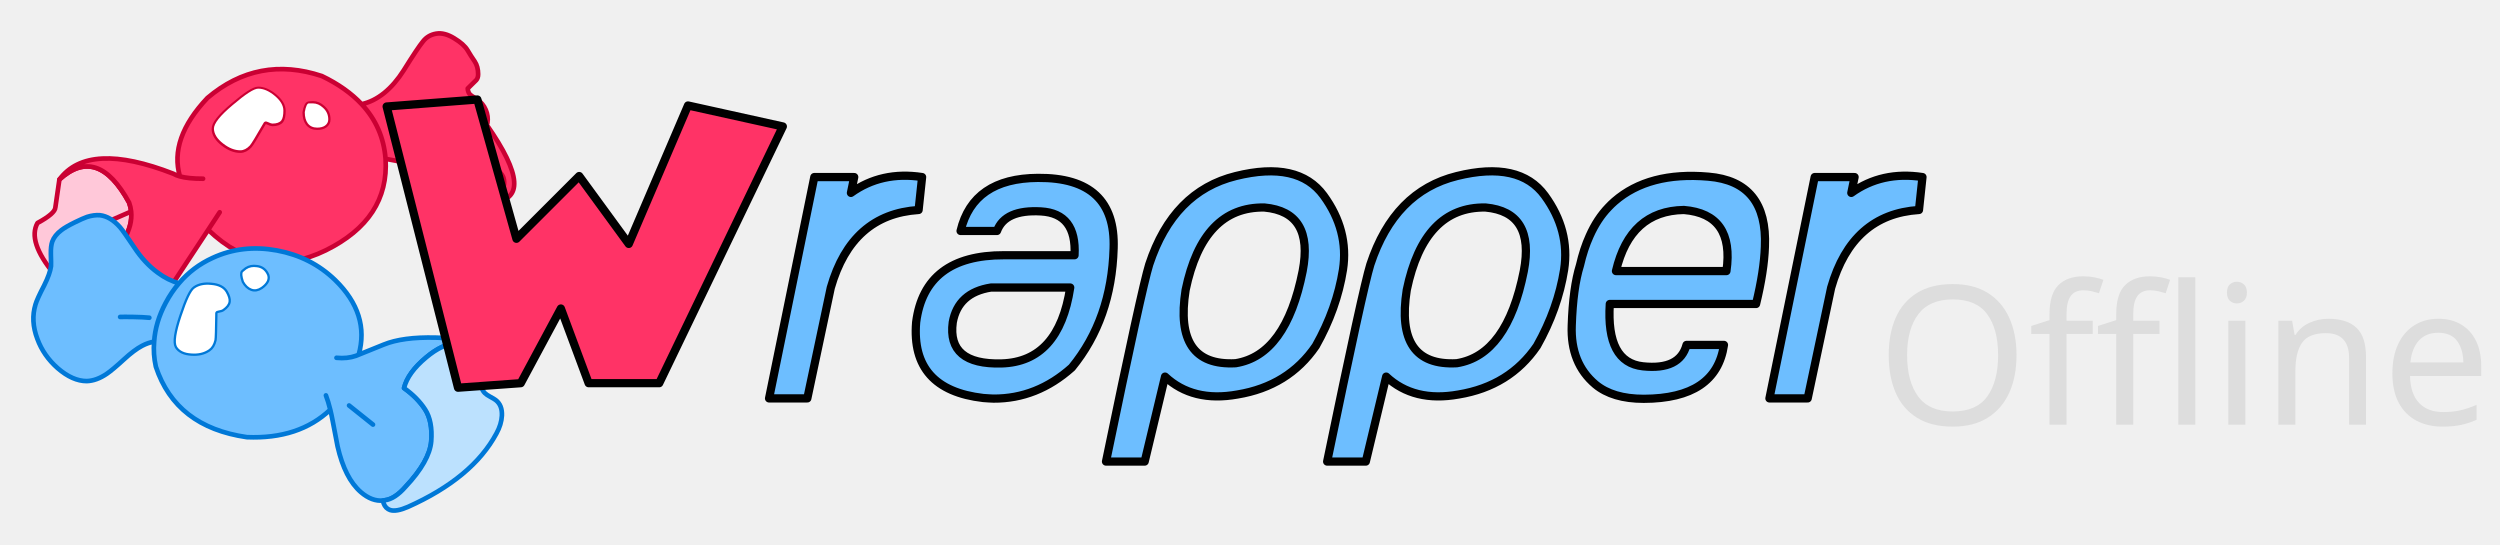
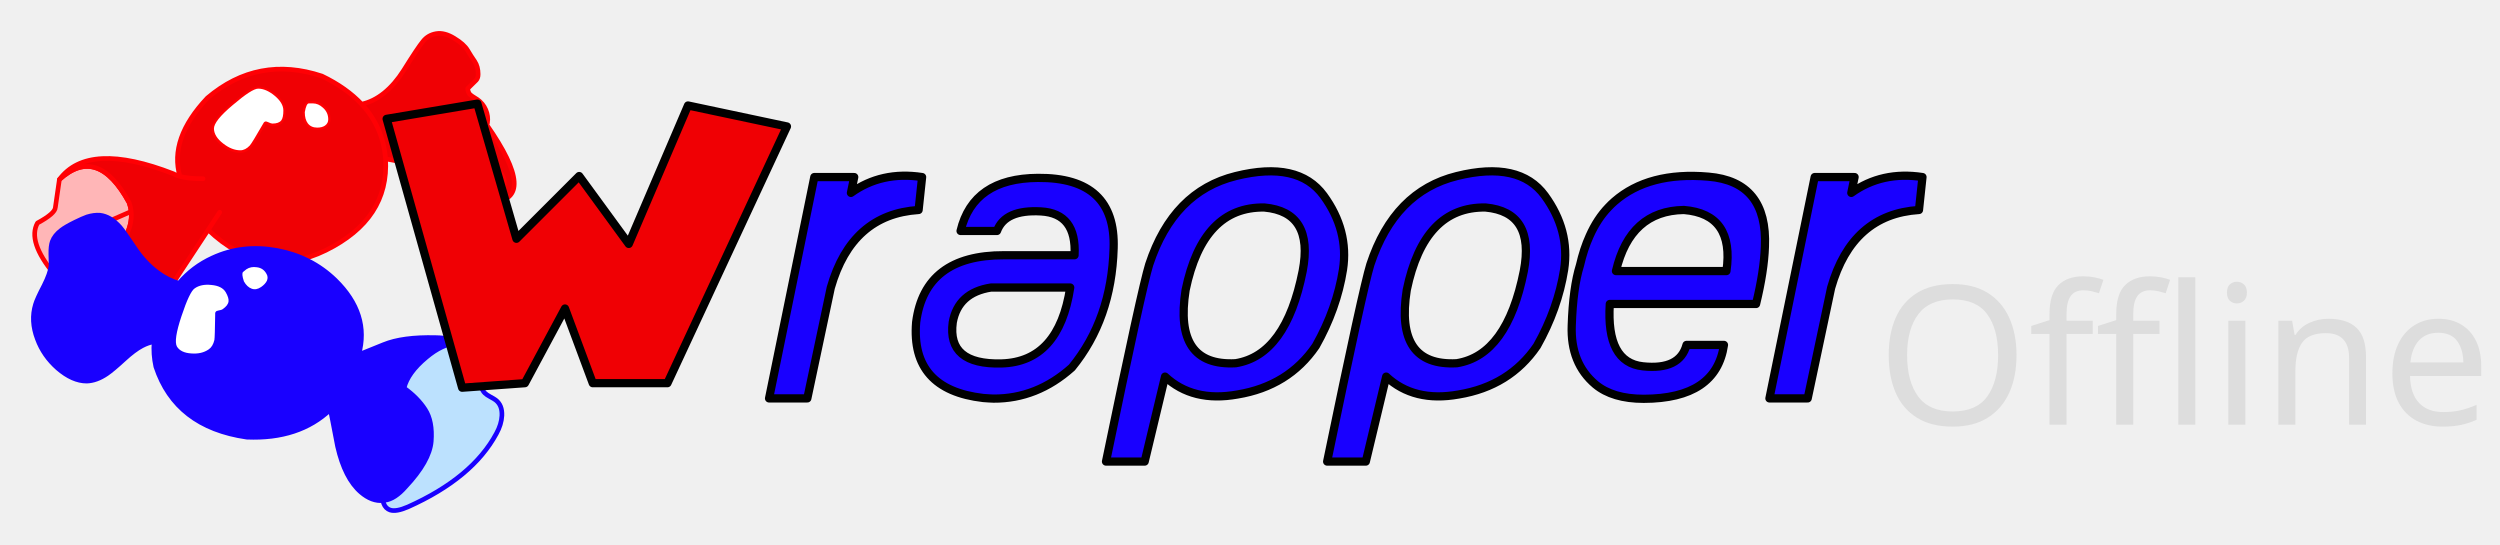
<svg xmlns="http://www.w3.org/2000/svg" width="804.802" height="175.127" viewBox="0 0 804.802 175.127">
-   <g stroke="#ca0033" stroke-linecap="round" stroke-linejoin="round" stroke-width="1.5">
-     <path fill="#ffc8d9" d="M19.121 57.784l-1.3 9q-.1 1.95-5.75 5-3.3 5.95 5.35 16.4l22.45-10.95q2.8-4.8 2.35-9.15l-5.6 2.45 5.6-2.45q-.15-1.45-.65-2.85-10.15-18.65-22.45-7.45z" />
-     <path fill="#f36" d="M116.421 33.534q-4.9-5.25-12.8-9.05-20.5-6.8-36.85 7.05-12.4 13.15-8.85 25.25 2.65.75 7.45.75-4.8 0-7.45-.75-1.3-.35-2.1-.85-27.4-10.7-36.7 1.85 12.3-11.2 22.45 7.45.5 1.4.65 2.85.45 4.35-2.35 9.15l13.05 18.15 14.1-21.4 3.7-5.65-3.7 5.65q17.35 16.65 37.85 6.6 20.45-10.1 19.25-29.45-.8-10.2-7.7-17.6m-33.3-4.9q2.5 0 5.25 2.25 2.85 2.35 2.85 4.8 0 2.25-.65 3.15-.8 1.05-2.9 1.05-.4 0-1.45-.5-1.05-.55-1.55.6-3.6 6.25-4.25 6.95-1.45 1.55-3.05 1.55-2.75 0-5.55-2.2-2.85-2.2-2.95-4.7-.1-2.5 6.1-7.7 6.15-5.25 8.15-5.25m15.95 11.05q-.95-1.3-.95-3.5.5-2.7 1.3-2.8.8-.1 1.3-.1 1.75 0 3.25 1.4 1.7 1.5 1.7 3.75 0 1.25-1.05 2-.95.65-2.5.65-2 0-3.05-1.4m57.65.55q-.4 1.2-1.55 3.9-1.2 2.7-.75 4.55.5 1.95 3.7 4.3 3.3 2.45 3.95 4.2.45 1.35.05 2.9-.35 1.45-1.3 2.7-1.1 1.3-2.9 2.35.2-.05.4-.05 15.2-.8-1.6-24.85m-3.9-20.45q-1.15-1.65-2.3-3.6-1.15-1.95-4.3-3.85-3.15-1.95-5.8-1.5-2.65.45-4.25 2.5-1.65 2-6.2 9.3-2.85 4.5-6.3 7.3-3.5 2.8-7.25 3.6 6.9 7.4 7.7 17.6 7.2 1.2 10.2 2.7 3 1.45 5.6 5 2.6 3.55 4 4.2 1.4.65 4.9 2.3 3.45 1.6 5.8.95 2.35-.7 3.3-1.15 1.8-1.05 2.9-2.35.95-1.25 1.3-2.7.4-1.55-.05-2.9-.65-1.75-3.95-4.2-3.2-2.35-3.7-4.3-.45-1.85.75-4.55 1.15-2.7 1.55-3.9.15-.45.2-.7.35-2.1-.55-4.2-.9-2.05-2.7-3.3-2-1.2-2.5-1.75-.55-.75-.6-1.8l2.75-2.7q.6-.65.6-1.9 0-2.45-1.1-4.1z" />
+   <g stroke="#FF0004" stroke-linecap="round" stroke-linejoin="round" stroke-width="1.5">
+     <path fill="#FFB6B7" d="M19.121 57.784l-1.3 9q-.1 1.95-5.75 5-3.3 5.95 5.35 16.4l22.45-10.95q2.8-4.8 2.35-9.15l-5.6 2.45 5.6-2.45q-.15-1.45-.65-2.85-10.15-18.65-22.45-7.45z" />
+     <path fill="#f00004" d="M116.421 33.534q-4.9-5.25-12.8-9.05-20.5-6.8-36.85 7.05-12.4 13.15-8.85 25.25 2.65.75 7.45.75-4.8 0-7.45-.75-1.3-.35-2.1-.85-27.4-10.7-36.7 1.85 12.3-11.2 22.45 7.45.5 1.4.65 2.85.45 4.35-2.35 9.15l13.05 18.15 14.1-21.4 3.7-5.65-3.7 5.65q17.35 16.65 37.85 6.6 20.45-10.1 19.25-29.45-.8-10.2-7.7-17.6m-33.3-4.9q2.5 0 5.25 2.25 2.85 2.35 2.85 4.8 0 2.25-.65 3.15-.8 1.05-2.9 1.05-.4 0-1.45-.5-1.05-.55-1.55.6-3.6 6.25-4.25 6.95-1.45 1.55-3.05 1.55-2.75 0-5.55-2.2-2.85-2.2-2.95-4.7-.1-2.5 6.1-7.7 6.15-5.25 8.15-5.25m15.95 11.05q-.95-1.3-.95-3.5.5-2.7 1.3-2.8.8-.1 1.3-.1 1.75 0 3.25 1.4 1.7 1.5 1.7 3.75 0 1.25-1.05 2-.95.65-2.5.65-2 0-3.05-1.4m57.65.55q-.4 1.2-1.55 3.9-1.2 2.7-.75 4.55.5 1.95 3.7 4.3 3.3 2.45 3.95 4.2.45 1.35.05 2.9-.35 1.45-1.3 2.7-1.1 1.3-2.9 2.35.2-.05.4-.05 15.2-.8-1.6-24.85m-3.9-20.45q-1.15-1.65-2.3-3.6-1.15-1.95-4.3-3.85-3.15-1.95-5.8-1.5-2.65.45-4.25 2.5-1.65 2-6.2 9.3-2.85 4.5-6.3 7.3-3.5 2.8-7.25 3.6 6.9 7.4 7.7 17.6 7.2 1.2 10.2 2.7 3 1.45 5.6 5 2.6 3.55 4 4.2 1.4.65 4.9 2.3 3.45 1.6 5.8.95 2.35-.7 3.3-1.15 1.8-1.05 2.9-2.35.95-1.25 1.3-2.7.4-1.55-.05-2.9-.65-1.75-3.95-4.2-3.2-2.35-3.7-4.3-.45-1.85.75-4.55 1.15-2.7 1.55-3.9.15-.45.2-.7.35-2.1-.55-4.2-.9-2.05-2.7-3.3-2-1.2-2.5-1.75-.55-.75-.6-1.8l2.75-2.7q.6-.65.6-1.9 0-2.45-1.1-4.1z" />
    <path fill="#fff" stroke="none" d="M98.121 36.184q0 2.2.95 3.5 1.05 1.4 3.05 1.4 1.55 0 2.5-.65 1.05-.75 1.05-2 0-2.25-1.7-3.75-1.5-1.4-3.25-1.4-.5 0-1.3.0t-1.3 2.8m-9.75-5.3q-2.75-2.25-5.25-2.25-2 0-8.15 5.25-6.2 5.2-6.1 7.7.1 2.5 2.95 4.7 2.8 2.2 5.55 2.2 1.6 0 3.05-1.55.65-.7 4.25-6.95.5-1.15 1.55-.6 1.05.5 1.45.5 2.1 0 2.9-1.05.65-.9.65-3.15 0-2.45-2.85-4.8z" />
  </g>
-   <g stroke="#0078d7" stroke-linecap="round" stroke-linejoin="round" stroke-width="1.5">
-     <path fill="#6dbeff" d="M53.321 97.534q-3.3 6.2-3.7 12.45-.35 4 .55 8.05 6.4 19.4 29.3 22.7 16.75.7 26.85-8.85-.65-2.65-1.4-4.6.75 1.95 1.4 4.6.4 1.6.75 3.5.55 2.75 1.6 8.3 2.35 10.3 7.5 14.75 3.55 3.05 7.15 2.7l.6-.1q3.2-.4 6.65-4.35 7.7-8.2 8.25-14.6.5-6.45-1.95-10.25t-6.8-6.9q1.2-4.95 7.15-9.9 5.2-4.35 9.6-4.5-.95-1.75-6.6-1.85-10.6-.25-16.7 2.25-5.25 2.15-8.05 3.25-.45.2-.85.35-2.85 1-6.3.65 3.45.35 6.3-.65.4-.15.85-.35 3.65-13.05-7.55-24-7.75-7.5-18.75-9.55-11.15-2.05-20.75 2.4-6.35 2.9-10.8 8.15-2.45 2.85-4.3 6.35m3.65 14.05q-1.15-2 1.45-9.8 2.6-7.85 4.25-8.95 2.05-1.45 5.35-1.1 3.45.3 4.65 2.35 1.05 1.85.9 2.95-.15 1.3-1.9 2.5-.3.25-1.45.45-1.1.15-.95 1.35-.1 7.2-.25 8.1-.5 2.15-1.85 3.05-2.25 1.55-5.55 1.3-3.4-.2-4.65-2.2m25.7-25.55q2.1.25 3.1 2.1.65 1.05.15 2.25-.55 1.1-1.85 2-1.6 1.1-3.05.55-1.5-.55-2.5-2.35-.85-2.55-.25-3.05.65-.55 1.05-.85 1.45-.95 3.35-.65m29.7 44.5l7.7 6.15-7.7-6.15m-80.2-61.25q-1.9-.15-4.15.55-1.4.5-3.85 1.7-3.05 1.5-4.4 2.55-2.2 1.65-2.95 3.7-.5 1.45-.45 3.9.1 3.3.05 4-.3 2.4-2.2 6.2-2.3 4.4-2.8 6.15-1.6 5.25.6 11.05 2 5.45 6.55 9.45 4.8 4.15 9.35 4.15 3.15-.1 6.45-2.35 1.85-1.25 5.55-4.65 3.25-3 5.8-4.35 2-1.05 3.9-1.35.4-6.25 3.7-12.45 1.85-3.5 4.3-6.35-3.55-.95-6.9-3.45-4.15-3.05-7.4-7.95-3.6-5.4-4.7-6.65-3.05-3.45-6.45-3.85m10.7 32.75q3.15.05 5.2.25-2.05-.2-5.2-.25-3.15-.05-4.2 0 1.05-.05 4.2 0z" />
+   <g stroke="#1900FF" stroke-linecap="round" stroke-linejoin="round" stroke-width="1.5">
+     <path fill="#1900FF" d="M53.321 97.534q-3.3 6.2-3.7 12.45-.35 4 .55 8.05 6.4 19.4 29.3 22.7 16.75.7 26.85-8.85-.65-2.65-1.4-4.6.75 1.95 1.4 4.6.4 1.6.75 3.5.55 2.75 1.6 8.3 2.35 10.3 7.5 14.75 3.55 3.05 7.15 2.7l.6-.1q3.2-.4 6.65-4.35 7.7-8.2 8.25-14.6.5-6.45-1.95-10.25t-6.8-6.9q1.2-4.95 7.15-9.9 5.2-4.35 9.6-4.5-.95-1.75-6.6-1.85-10.6-.25-16.7 2.25-5.25 2.15-8.05 3.25-.45.2-.85.35-2.85 1-6.3.65 3.45.35 6.3-.65.4-.15.85-.35 3.65-13.05-7.55-24-7.75-7.5-18.75-9.55-11.15-2.05-20.75 2.4-6.35 2.9-10.8 8.15-2.45 2.85-4.3 6.35m3.65 14.05q-1.15-2 1.45-9.8 2.6-7.85 4.25-8.95 2.05-1.45 5.35-1.1 3.45.3 4.65 2.35 1.05 1.85.9 2.95-.15 1.3-1.9 2.5-.3.25-1.45.45-1.1.15-.95 1.35-.1 7.2-.25 8.1-.5 2.15-1.85 3.05-2.25 1.55-5.55 1.3-3.4-.2-4.65-2.2m25.7-25.55q2.1.25 3.1 2.1.65 1.05.15 2.25-.55 1.1-1.85 2-1.6 1.1-3.05.55-1.5-.55-2.5-2.35-.85-2.55-.25-3.05.65-.55 1.05-.85 1.45-.95 3.35-.65m29.7 44.5l7.7 6.15-7.7-6.15m-80.2-61.25q-1.9-.15-4.15.55-1.4.5-3.85 1.7-3.05 1.5-4.4 2.55-2.2 1.65-2.95 3.7-.5 1.45-.45 3.9.1 3.3.05 4-.3 2.4-2.2 6.2-2.3 4.4-2.8 6.15-1.6 5.25.6 11.05 2 5.45 6.55 9.45 4.8 4.15 9.35 4.15 3.15-.1 6.45-2.35 1.85-1.25 5.55-4.65 3.25-3 5.8-4.35 2-1.05 3.9-1.35.4-6.25 3.7-12.45 1.85-3.5 4.3-6.35-3.55-.95-6.9-3.45-4.15-3.05-7.4-7.95-3.6-5.4-4.7-6.65-3.05-3.45-6.45-3.85m10.7 32.75q3.15.05 5.2.25-2.05-.2-5.2-.25-3.15-.05-4.2 0 1.05-.05 4.2 0z" />
    <path fill="#bce1fe" d="M153.921 115.184q-.95-1.85-4.55-3.45-1.45-.65-2.55-1.2-4.4.15-9.6 4.5-5.95 4.95-7.15 9.9 4.35 3.1 6.8 6.9 2.45 3.8 1.95 10.25-.55 6.4-8.25 14.6-3.45 3.95-6.65 4.35l-.6.1q0 .45.2.95.6 1.6 2.05 2.1 1.95.65 5.75-1 20.8-9.3 28.5-23.65 1.6-2.9 1.75-5.75.15-3.35-2-5-.45-.35-1.75-1.05-1.2-.65-1.75-1.2-1.55-1.5-1.45-5.4.15-4.4-.7-5.95z" />
    <path fill="#fff" stroke="none" d="M85.771 88.134q-1-1.85-3.1-2.1-1.9-.3-3.35.65-.4.3-1.05.85-.6.5.25 3.05 1 1.8 2.5 2.35 1.45.55 3.05-.55 1.3-.9 1.85-2 .5-1.2-.15-2.25m-27.35 13.65q-2.6 7.8-1.45 9.8 1.25 2 4.65 2.2 3.3.25 5.55-1.3 1.35-.9 1.85-3.05.15-.9.25-8.1-.15-1.2.95-1.35 1.15-.2 1.45-.45 1.75-1.2 1.9-2.5.15-1.1-.9-2.95-1.2-2.05-4.65-2.35-3.3-.35-5.35 1.1-1.65 1.1-4.25 8.95z" />
  </g>
-   <text x="604.203" y="136.716" fill="#ddd" stroke-width="1.301" font-family="Trebuchet MS" font-size="62.435">
+   <text x="604.203" y="136.716" fill="#ddd" stroke-width="1.301" font-family="Microsoft YaHei" font-size="62.435">
        Offline
    </text>
  <g stroke="#000" stroke-linecap="round" stroke-linejoin="round" stroke-width="2" transform="translate(-96.8482 -53.9889) scale(1.32445)">
-     <path fill="#f36" d="M240.35 66.4l-14.4 33.65-12.05-16.5-15.25 15.25-9.5-33.85-22.05 1.7L184.45 135l15.25-1.1 9.75-18.15 6.75 18.15h17.15l30.05-62.4z" />
-     <path fill="#6dbeff" d="M296.4 91.8l.85-8q-9.85-1.5-17.3 3.85l.8-3.85h-9.7l-11 53.8h9.3l5.7-26.9q5.1-17.85 21.35-18.9m37.25 38.3q9.65-11.8 10.15-28.95.6-17.3-18.4-17.15-15.75.1-18.8 12.9h8.85q1.95-5.25 10.7-4.75 8.7.5 8.15 10.65h-17.15q-19.25-.05-21.35 16.3-1.35 16.35 16.3 18.4.75.05 1.45.1.55 0 1.05.05 10.55.05 19.05-7.55m-17.1-1q-13.25.35-11.85-10 1.3-7.2 9.3-8.45h19.25q-2.75 18.05-16.7 18.45m83-22.8q1.45-9.55-4.7-18-6.2-8.5-21.35-4.75-15.2 3.75-21.05 21.5-1.8 5.8-10.5 47.9h9.4l4.95-20.65q6.75 6.3 17.6 4.35 12.4-2.05 19.05-11.8 5.1-9.05 6.6-18.55m-19.1-15.1q12.05 1.1 9.3 15.45-4.05 20.45-16.3 22.4-15.1.8-12.15-17.8 4.2-20.3 19.15-20.05m68.15-2.9q-6.2-8.5-21.35-4.75-15.2 3.75-21.05 21.5-1.8 5.8-10.5 47.9h9.4l4.95-20.65q6.75 6.3 17.6 4.35 12.4-2.05 19.05-11.8 5.1-9.05 6.6-18.55 1.45-9.55-4.7-18m-33.55 22.95q4.2-20.3 19.15-20.05 12.05 1.1 9.3 15.45-4.05 20.45-16.3 22.4-15.1.8-12.15-17.8m84.9 3.4q1.95-8 2.15-13.9.7-15.85-13.75-17.05-14.45-1.25-22.8 6-.8.7-1.5 1.45-2.7 2.8-4.55 6.95-1.45 3.2-2.35 7.15-1.7 5.45-2 14.65-.35 9.15 5.75 14.3 4.2 3.5 11.75 3.5 17.6-.05 19.5-13.1h-9.1q-1.65 6.15-10.6 5.2-8.95-.95-8.05-15.15h35.55m-34.05-8Q469.35 92 482.4 91.8q12.35 1 10.35 14.85H465.9m73.65-14.85l.85-8q-9.85-1.5-17.3 3.85l.8-3.85h-9.7l-11 53.8h9.3l5.7-26.9q5.1-17.85 21.35-18.9z" />
+     <path fill="#f00004" d="M240.35 66.4l-14.4 33.65-12.05-16.5-15.25 15.25-9.5-32.85-22.05 3.7L185.45 135l15.25-1.1 9.75-18.15 6.75 18.15h18.15l29.05-62.4z" />
+     <path fill="#1900FF" d="M296.4 91.8l.85-8q-9.85-1.5-17.3 3.85l.8-3.85h-9.7l-11 53.8h9.3l5.7-26.9q5.1-17.85 21.35-18.9m37.25 38.3q9.65-11.8 10.15-28.95.6-17.3-18.4-17.15-15.75.1-18.8 12.9h8.85q1.95-5.25 10.7-4.75 8.7.5 8.15 10.65h-17.15q-19.25-.05-21.35 16.3-1.35 16.35 16.3 18.4.75.05 1.45.1.55 0 1.05.05 10.55.05 19.05-7.55m-17.1-1q-13.25.35-11.85-10 1.3-7.2 9.3-8.45h19.25q-2.75 18.05-16.7 18.45m83-22.8q1.45-9.55-4.7-18-6.2-8.5-21.35-4.75-15.2 3.75-21.05 21.5-1.8 5.8-10.5 47.9h9.4l4.95-20.65q6.75 6.3 17.6 4.35 12.4-2.05 19.05-11.8 5.1-9.05 6.6-18.55m-19.1-15.1q12.05 1.1 9.3 15.45-4.05 20.45-16.3 22.4-15.1.8-12.15-17.8 4.2-20.3 19.15-20.05m68.15-2.9q-6.2-8.5-21.35-4.75-15.2 3.75-21.05 21.5-1.8 5.8-10.5 47.9h9.4l4.95-20.65q6.75 6.3 17.6 4.35 12.4-2.05 19.05-11.8 5.1-9.05 6.6-18.55 1.45-9.55-4.7-18m-33.55 22.95q4.2-20.3 19.15-20.05 12.05 1.1 9.3 15.45-4.05 20.45-16.3 22.4-15.1.8-12.15-17.8m84.9 3.4q1.95-8 2.15-13.9.7-15.85-13.75-17.05-14.45-1.25-22.8 6-.8.7-1.5 1.45-2.7 2.8-4.55 6.95-1.45 3.2-2.35 7.15-1.7 5.45-2 14.65-.35 9.15 5.75 14.3 4.2 3.5 11.75 3.5 17.6-.05 19.5-13.1h-9.1q-1.65 6.15-10.6 5.2-8.95-.95-8.05-15.15h35.55m-34.05-8Q469.35 92 482.4 91.8q12.35 1 10.35 14.85H465.9m73.65-14.85l.85-8q-9.85-1.5-17.3 3.85l.8-3.85h-9.7l-11 53.8h9.3l5.7-26.9q5.1-17.85 21.35-18.9z" />
  </g>
</svg>
